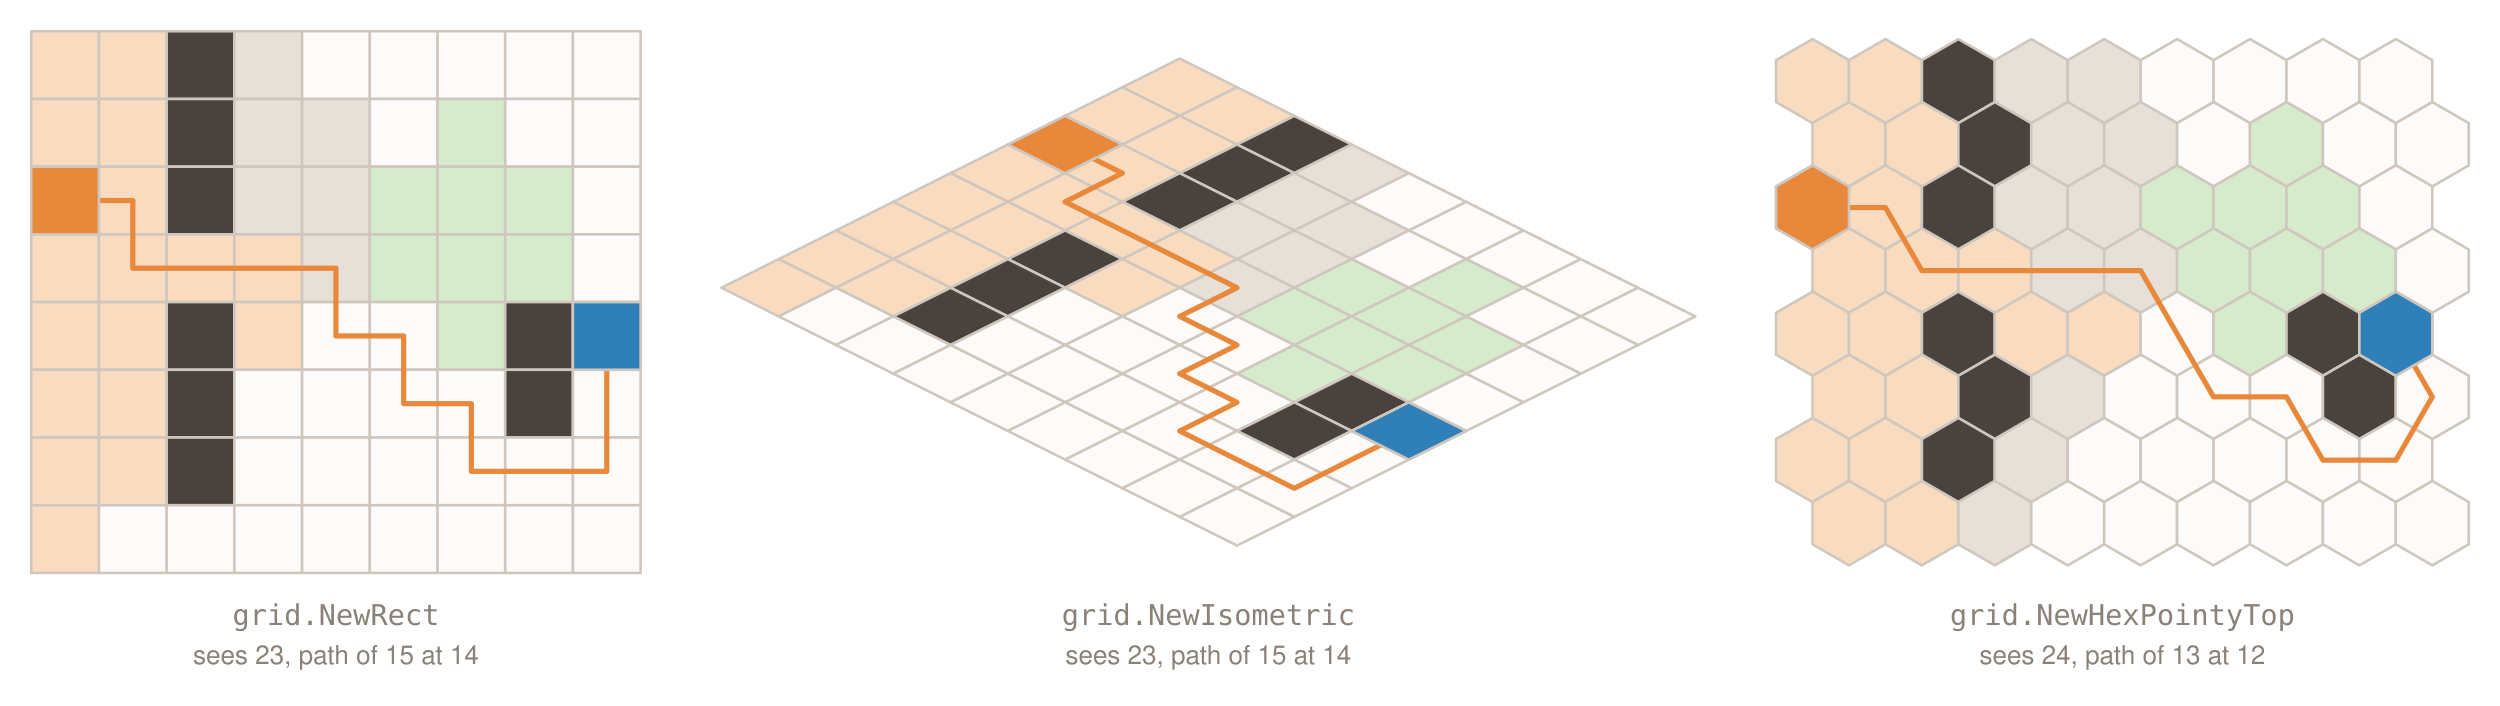
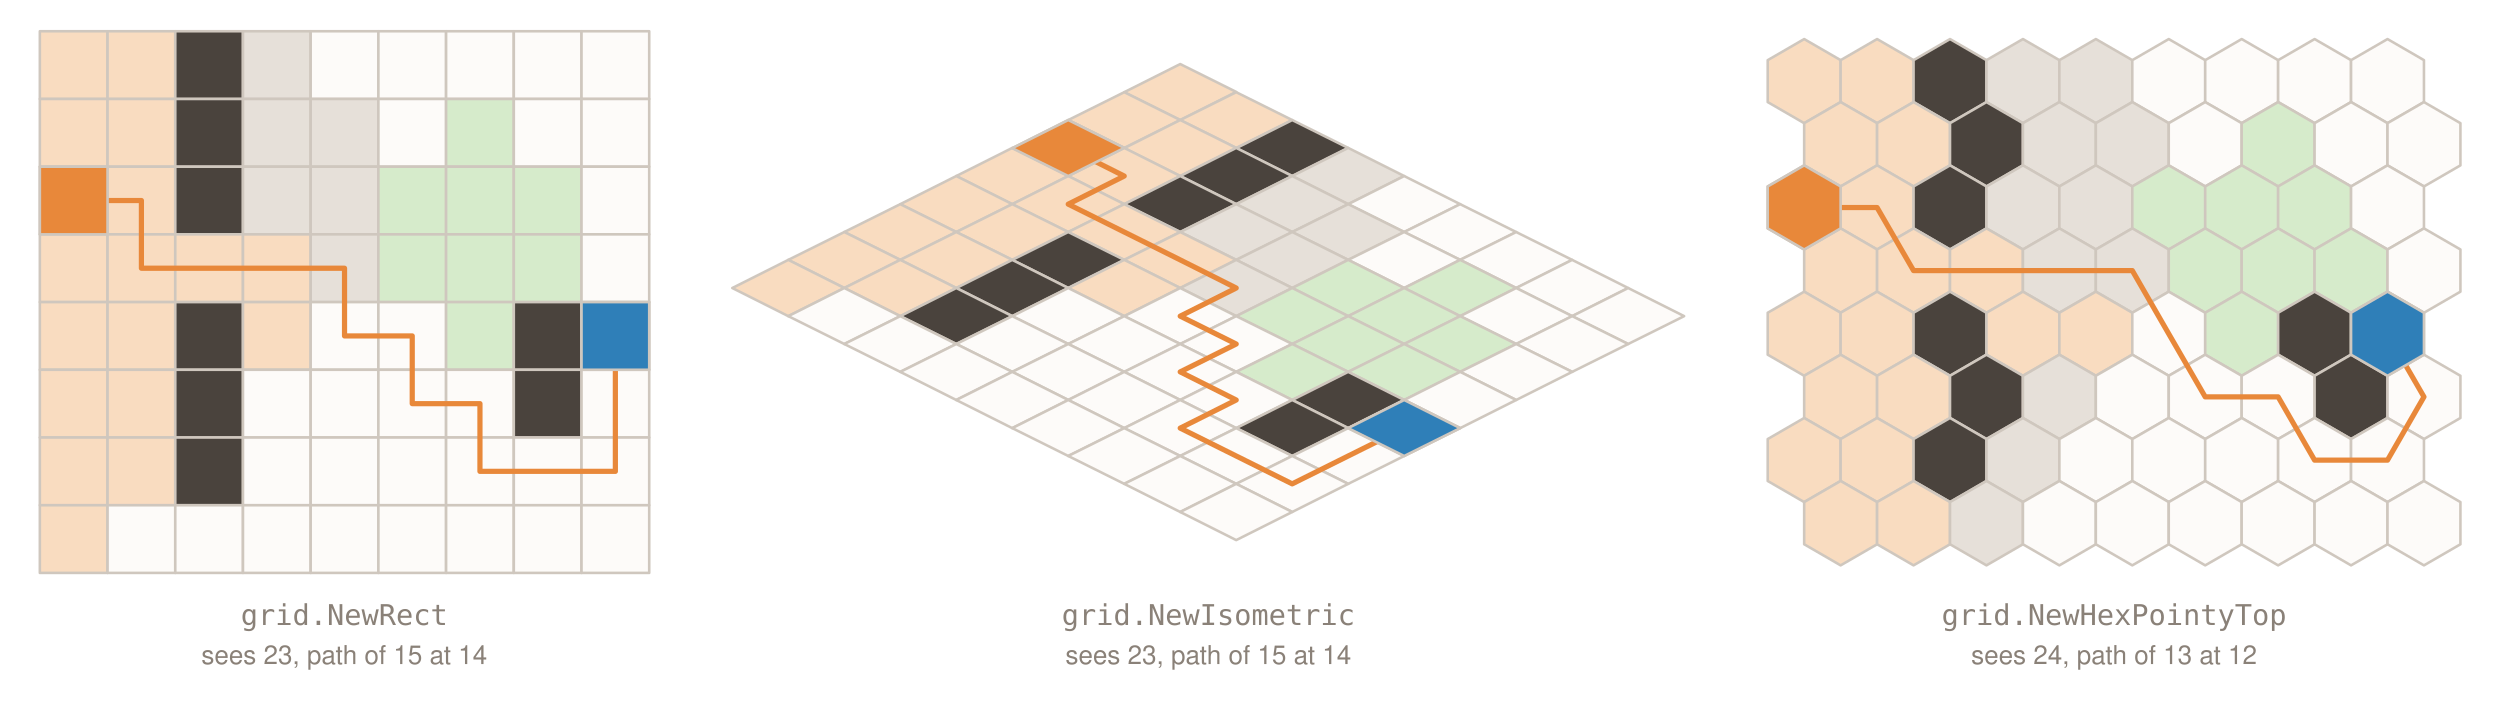
<svg xmlns="http://www.w3.org/2000/svg" width="960" height="271" viewBox="0 0 960 271" role="img">
-   <g transform="translate(12.0 12.0)">
+   <g transform="translate(15.3 12.0)">
    <polygon points="-0.0,0.0 26.0,-0.0 26.0,26.0 0.0,26.0" fill="#f9dcc0" stroke="#cfc7be" stroke-width="1" stroke-linejoin="round" />
    <polygon points="26.0,0.0 52.0,-0.0 52.0,26.0 26.0,26.0" fill="#f9dcc0" stroke="#cfc7be" stroke-width="1" stroke-linejoin="round" />
    <polygon points="52.0,0.0 78.0,-0.0 78.0,26.0 52.0,26.0" fill="#4a433d" stroke="#cfc7be" stroke-width="1" stroke-linejoin="round" />
    <polygon points="78.0,0.0 104.0,-0.0 104.0,26.0 78.0,26.0" fill="#e6e0d9" stroke="#cfc7be" stroke-width="1" stroke-linejoin="round" />
    <polygon points="104.0,0.0 130.0,-0.0 130.0,26.0 104.0,26.0" fill="#fdfbf9" stroke="#cfc7be" stroke-width="1" stroke-linejoin="round" />
    <polygon points="130.0,0.0 156.0,-0.0 156.0,26.0 130.0,26.0" fill="#fdfbf9" stroke="#cfc7be" stroke-width="1" stroke-linejoin="round" />
    <polygon points="156.0,0.0 182.0,-0.0 182.0,26.0 156.0,26.0" fill="#fdfbf9" stroke="#cfc7be" stroke-width="1" stroke-linejoin="round" />
    <polygon points="182.0,0.0 208.0,-0.0 208.0,26.0 182.0,26.0" fill="#fdfbf9" stroke="#cfc7be" stroke-width="1" stroke-linejoin="round" />
    <polygon points="208.0,0.0 234.0,-0.0 234.0,26.0 208.0,26.0" fill="#fdfbf9" stroke="#cfc7be" stroke-width="1" stroke-linejoin="round" />
    <polygon points="-0.0,26.0 26.0,26.0 26.0,52.0 0.0,52.0" fill="#f9dcc0" stroke="#cfc7be" stroke-width="1" stroke-linejoin="round" />
    <polygon points="26.0,26.0 52.0,26.0 52.0,52.0 26.0,52.0" fill="#f9dcc0" stroke="#cfc7be" stroke-width="1" stroke-linejoin="round" />
    <polygon points="52.0,26.0 78.0,26.0 78.0,52.0 52.0,52.0" fill="#4a433d" stroke="#cfc7be" stroke-width="1" stroke-linejoin="round" />
    <polygon points="78.0,26.0 104.0,26.0 104.0,52.0 78.0,52.0" fill="#e6e0d9" stroke="#cfc7be" stroke-width="1" stroke-linejoin="round" />
    <polygon points="104.0,26.0 130.0,26.0 130.0,52.0 104.0,52.0" fill="#e6e0d9" stroke="#cfc7be" stroke-width="1" stroke-linejoin="round" />
    <polygon points="130.0,26.0 156.0,26.0 156.0,52.0 130.0,52.0" fill="#fdfbf9" stroke="#cfc7be" stroke-width="1" stroke-linejoin="round" />
    <polygon points="156.0,26.0 182.0,26.0 182.0,52.0 156.0,52.0" fill="#d6ebcb" stroke="#cfc7be" stroke-width="1" stroke-linejoin="round" />
    <polygon points="182.0,26.0 208.0,26.0 208.0,52.0 182.0,52.0" fill="#fdfbf9" stroke="#cfc7be" stroke-width="1" stroke-linejoin="round" />
    <polygon points="208.0,26.0 234.0,26.0 234.0,52.0 208.0,52.0" fill="#fdfbf9" stroke="#cfc7be" stroke-width="1" stroke-linejoin="round" />
    <polygon points="-0.0,52.0 26.0,52.0 26.0,78.0 0.0,78.0" fill="#f9dcc0" stroke="#cfc7be" stroke-width="1" stroke-linejoin="round" />
    <polygon points="26.0,52.0 52.0,52.0 52.0,78.0 26.0,78.0" fill="#f9dcc0" stroke="#cfc7be" stroke-width="1" stroke-linejoin="round" />
    <polygon points="52.0,52.0 78.0,52.0 78.0,78.0 52.0,78.0" fill="#4a433d" stroke="#cfc7be" stroke-width="1" stroke-linejoin="round" />
    <polygon points="78.0,52.0 104.0,52.0 104.0,78.0 78.0,78.0" fill="#e6e0d9" stroke="#cfc7be" stroke-width="1" stroke-linejoin="round" />
    <polygon points="104.0,52.0 130.0,52.0 130.0,78.0 104.0,78.0" fill="#e6e0d9" stroke="#cfc7be" stroke-width="1" stroke-linejoin="round" />
    <polygon points="130.0,52.0 156.0,52.0 156.0,78.0 130.0,78.0" fill="#d6ebcb" stroke="#cfc7be" stroke-width="1" stroke-linejoin="round" />
    <polygon points="156.0,52.0 182.0,52.0 182.0,78.0 156.0,78.0" fill="#d6ebcb" stroke="#cfc7be" stroke-width="1" stroke-linejoin="round" />
    <polygon points="182.0,52.0 208.0,52.0 208.0,78.0 182.0,78.0" fill="#d6ebcb" stroke="#cfc7be" stroke-width="1" stroke-linejoin="round" />
    <polygon points="208.0,52.0 234.0,52.0 234.0,78.0 208.0,78.0" fill="#fdfbf9" stroke="#cfc7be" stroke-width="1" stroke-linejoin="round" />
    <polygon points="-0.0,78.0 26.0,78.0 26.0,104.0 0.0,104.0" fill="#f9dcc0" stroke="#cfc7be" stroke-width="1" stroke-linejoin="round" />
    <polygon points="26.0,78.0 52.0,78.0 52.0,104.0 26.0,104.0" fill="#f9dcc0" stroke="#cfc7be" stroke-width="1" stroke-linejoin="round" />
    <polygon points="52.0,78.0 78.0,78.0 78.0,104.0 52.0,104.0" fill="#f9dcc0" stroke="#cfc7be" stroke-width="1" stroke-linejoin="round" />
    <polygon points="78.0,78.0 104.0,78.0 104.0,104.0 78.0,104.0" fill="#f9dcc0" stroke="#cfc7be" stroke-width="1" stroke-linejoin="round" />
    <polygon points="104.0,78.0 130.0,78.0 130.0,104.0 104.0,104.0" fill="#e6e0d9" stroke="#cfc7be" stroke-width="1" stroke-linejoin="round" />
    <polygon points="130.0,78.0 156.0,78.0 156.0,104.0 130.0,104.0" fill="#d6ebcb" stroke="#cfc7be" stroke-width="1" stroke-linejoin="round" />
    <polygon points="156.0,78.0 182.0,78.0 182.0,104.0 156.0,104.0" fill="#d6ebcb" stroke="#cfc7be" stroke-width="1" stroke-linejoin="round" />
    <polygon points="182.0,78.0 208.0,78.0 208.0,104.0 182.0,104.0" fill="#d6ebcb" stroke="#cfc7be" stroke-width="1" stroke-linejoin="round" />
    <polygon points="208.0,78.0 234.0,78.0 234.0,104.0 208.0,104.0" fill="#fdfbf9" stroke="#cfc7be" stroke-width="1" stroke-linejoin="round" />
    <polygon points="-0.0,104.0 26.0,104.0 26.0,130.0 0.0,130.0" fill="#f9dcc0" stroke="#cfc7be" stroke-width="1" stroke-linejoin="round" />
    <polygon points="26.0,104.0 52.0,104.0 52.0,130.0 26.0,130.0" fill="#f9dcc0" stroke="#cfc7be" stroke-width="1" stroke-linejoin="round" />
    <polygon points="52.0,104.0 78.0,104.0 78.0,130.0 52.0,130.0" fill="#4a433d" stroke="#cfc7be" stroke-width="1" stroke-linejoin="round" />
    <polygon points="78.0,104.0 104.0,104.0 104.0,130.0 78.0,130.0" fill="#f9dcc0" stroke="#cfc7be" stroke-width="1" stroke-linejoin="round" />
    <polygon points="104.0,104.0 130.0,104.0 130.0,130.0 104.0,130.0" fill="#fdfbf9" stroke="#cfc7be" stroke-width="1" stroke-linejoin="round" />
    <polygon points="130.0,104.0 156.0,104.0 156.0,130.0 130.0,130.0" fill="#fdfbf9" stroke="#cfc7be" stroke-width="1" stroke-linejoin="round" />
    <polygon points="156.0,104.0 182.0,104.0 182.0,130.0 156.0,130.0" fill="#d6ebcb" stroke="#cfc7be" stroke-width="1" stroke-linejoin="round" />
    <polygon points="182.0,104.0 208.0,104.0 208.0,130.0 182.0,130.0" fill="#4a433d" stroke="#cfc7be" stroke-width="1" stroke-linejoin="round" />
    <polygon points="208.0,104.0 234.0,104.0 234.0,130.0 208.0,130.0" fill="#fdfbf9" stroke="#cfc7be" stroke-width="1" stroke-linejoin="round" />
    <polygon points="-0.0,130.0 26.0,130.0 26.0,156.0 0.0,156.0" fill="#f9dcc0" stroke="#cfc7be" stroke-width="1" stroke-linejoin="round" />
    <polygon points="26.0,130.0 52.0,130.0 52.0,156.0 26.0,156.0" fill="#f9dcc0" stroke="#cfc7be" stroke-width="1" stroke-linejoin="round" />
    <polygon points="52.0,130.0 78.0,130.0 78.0,156.0 52.0,156.0" fill="#4a433d" stroke="#cfc7be" stroke-width="1" stroke-linejoin="round" />
    <polygon points="78.0,130.0 104.0,130.0 104.0,156.0 78.0,156.0" fill="#fdfbf9" stroke="#cfc7be" stroke-width="1" stroke-linejoin="round" />
    <polygon points="104.0,130.0 130.0,130.0 130.0,156.0 104.0,156.0" fill="#fdfbf9" stroke="#cfc7be" stroke-width="1" stroke-linejoin="round" />
    <polygon points="130.0,130.0 156.0,130.0 156.0,156.0 130.0,156.0" fill="#fdfbf9" stroke="#cfc7be" stroke-width="1" stroke-linejoin="round" />
    <polygon points="156.0,130.0 182.0,130.0 182.0,156.0 156.0,156.0" fill="#fdfbf9" stroke="#cfc7be" stroke-width="1" stroke-linejoin="round" />
    <polygon points="182.0,130.0 208.0,130.0 208.0,156.0 182.0,156.0" fill="#4a433d" stroke="#cfc7be" stroke-width="1" stroke-linejoin="round" />
    <polygon points="208.0,130.0 234.0,130.0 234.0,156.0 208.0,156.0" fill="#fdfbf9" stroke="#cfc7be" stroke-width="1" stroke-linejoin="round" />
    <polygon points="-0.0,156.0 26.0,156.0 26.0,182.0 0.0,182.0" fill="#f9dcc0" stroke="#cfc7be" stroke-width="1" stroke-linejoin="round" />
    <polygon points="26.0,156.0 52.0,156.0 52.0,182.0 26.0,182.0" fill="#f9dcc0" stroke="#cfc7be" stroke-width="1" stroke-linejoin="round" />
    <polygon points="52.0,156.0 78.0,156.0 78.0,182.0 52.0,182.0" fill="#4a433d" stroke="#cfc7be" stroke-width="1" stroke-linejoin="round" />
    <polygon points="78.0,156.0 104.0,156.0 104.0,182.0 78.0,182.0" fill="#fdfbf9" stroke="#cfc7be" stroke-width="1" stroke-linejoin="round" />
    <polygon points="104.0,156.0 130.0,156.0 130.0,182.0 104.0,182.0" fill="#fdfbf9" stroke="#cfc7be" stroke-width="1" stroke-linejoin="round" />
    <polygon points="130.0,156.0 156.0,156.0 156.0,182.0 130.0,182.0" fill="#fdfbf9" stroke="#cfc7be" stroke-width="1" stroke-linejoin="round" />
    <polygon points="156.0,156.0 182.0,156.0 182.0,182.0 156.0,182.0" fill="#fdfbf9" stroke="#cfc7be" stroke-width="1" stroke-linejoin="round" />
    <polygon points="182.0,156.0 208.0,156.0 208.0,182.0 182.0,182.0" fill="#fdfbf9" stroke="#cfc7be" stroke-width="1" stroke-linejoin="round" />
    <polygon points="208.0,156.0 234.0,156.0 234.0,182.0 208.0,182.0" fill="#fdfbf9" stroke="#cfc7be" stroke-width="1" stroke-linejoin="round" />
    <polygon points="-0.0,182.0 26.0,182.0 26.0,208.0 0.0,208.0" fill="#f9dcc0" stroke="#cfc7be" stroke-width="1" stroke-linejoin="round" />
    <polygon points="26.0,182.0 52.0,182.0 52.0,208.0 26.0,208.0" fill="#fdfbf9" stroke="#cfc7be" stroke-width="1" stroke-linejoin="round" />
    <polygon points="52.0,182.0 78.0,182.0 78.0,208.0 52.0,208.0" fill="#fdfbf9" stroke="#cfc7be" stroke-width="1" stroke-linejoin="round" />
    <polygon points="78.0,182.0 104.0,182.0 104.0,208.0 78.0,208.0" fill="#fdfbf9" stroke="#cfc7be" stroke-width="1" stroke-linejoin="round" />
    <polygon points="104.0,182.0 130.0,182.0 130.0,208.0 104.0,208.0" fill="#fdfbf9" stroke="#cfc7be" stroke-width="1" stroke-linejoin="round" />
    <polygon points="130.0,182.0 156.0,182.0 156.0,208.0 130.0,208.0" fill="#fdfbf9" stroke="#cfc7be" stroke-width="1" stroke-linejoin="round" />
    <polygon points="156.0,182.0 182.0,182.0 182.0,208.0 156.0,208.0" fill="#fdfbf9" stroke="#cfc7be" stroke-width="1" stroke-linejoin="round" />
    <polygon points="182.0,182.0 208.0,182.0 208.0,208.0 182.0,208.0" fill="#fdfbf9" stroke="#cfc7be" stroke-width="1" stroke-linejoin="round" />
    <polygon points="208.0,182.0 234.0,182.0 234.0,208.0 208.0,208.0" fill="#fdfbf9" stroke="#cfc7be" stroke-width="1" stroke-linejoin="round" />
-     <polyline points="13.0,65.0 39.0,65.0 39.0,91.0 65.0,91.0 91.0,91.0 117.0,91.0 117.0,117.0 143.0,117.0 143.0,143.0 169.0,143.0 169.0,169.0 195.0,169.0 221.0,169.0 221.0,143.0 221.0,117.0" fill="none" stroke="#e8883a" stroke-width="2" stroke-linejoin="round" stroke-linecap="round" />
+     <polyline points="13.0,65.0 39.0,65.0 39.0,91.0 65.0,91.0 91.0,91.0 117.0,91.0 117.0,117.0 143.0,117.0 143.0,143.0 169.0,143.0 169.0,169.0 195.0,169.0 221.0,169.0 221.0,143.0 221.0,117.0" fill="none" stroke="#e8883a" stroke-width="2" stroke-linejoin="round" />
    <polygon points="-0.0,52.0 26.0,52.0 26.0,78.0 0.0,78.0" fill="#e8883a" stroke="#cfc7be" stroke-width="1" stroke-linejoin="round" />
    <polygon points="208.0,104.0 234.0,104.0 234.0,130.0 208.0,130.0" fill="#2f7fb8" stroke="#cfc7be" stroke-width="1" stroke-linejoin="round" />
  </g>
-   <text x="129.0" y="240.0" font-family="ui-monospace, SFMono-Regular, Menlo, Consolas, monospace" font-size="11" text-anchor="middle" fill="#8a8178">grid.NewRect</text>
-   <text x="129.0" y="255.0" font-family="Helvetica Neue, Helvetica, Arial, sans-serif" font-size="10" text-anchor="middle" fill="#8a8178">sees 23, path of 15 at 14</text>
-   <g transform="translate(277.0 22.5)">
-     <polygon points="176.0,0.0 198.0,11.0 176.0,22.0 154.0,11.0" fill="#f9dcc0" stroke="#cfc7be" stroke-width="1" stroke-linejoin="round" />
-     <polygon points="198.0,11.0 220.0,22.0 198.0,33.0 176.0,22.0" fill="#f9dcc0" stroke="#cfc7be" stroke-width="1" stroke-linejoin="round" />
-     <polygon points="220.0,22.0 242.0,33.0 220.0,44.0 198.0,33.0" fill="#4a433d" stroke="#cfc7be" stroke-width="1" stroke-linejoin="round" />
-     <polygon points="242.0,33.0 264.0,44.0 242.0,55.0 220.0,44.0" fill="#e6e0d9" stroke="#cfc7be" stroke-width="1" stroke-linejoin="round" />
-     <polygon points="264.0,44.0 286.0,55.0 264.0,66.0 242.0,55.0" fill="#fdfbf9" stroke="#cfc7be" stroke-width="1" stroke-linejoin="round" />
-     <polygon points="286.0,55.0 308.0,66.0 286.0,77.0 264.0,66.0" fill="#fdfbf9" stroke="#cfc7be" stroke-width="1" stroke-linejoin="round" />
-     <polygon points="308.0,66.0 330.0,77.0 308.0,88.0 286.0,77.0" fill="#fdfbf9" stroke="#cfc7be" stroke-width="1" stroke-linejoin="round" />
-     <polygon points="330.0,77.0 352.0,88.0 330.0,99.0 308.0,88.0" fill="#fdfbf9" stroke="#cfc7be" stroke-width="1" stroke-linejoin="round" />
-     <polygon points="352.0,88.0 374.0,99.0 352.0,110.0 330.0,99.0" fill="#fdfbf9" stroke="#cfc7be" stroke-width="1" stroke-linejoin="round" />
-     <polygon points="154.0,11.0 176.0,22.0 154.0,33.0 132.0,22.0" fill="#f9dcc0" stroke="#cfc7be" stroke-width="1" stroke-linejoin="round" />
-     <polygon points="176.0,22.0 198.0,33.0 176.0,44.0 154.0,33.0" fill="#f9dcc0" stroke="#cfc7be" stroke-width="1" stroke-linejoin="round" />
-     <polygon points="198.0,33.0 220.0,44.0 198.0,55.0 176.0,44.0" fill="#4a433d" stroke="#cfc7be" stroke-width="1" stroke-linejoin="round" />
-     <polygon points="220.0,44.0 242.0,55.0 220.0,66.0 198.0,55.0" fill="#e6e0d9" stroke="#cfc7be" stroke-width="1" stroke-linejoin="round" />
-     <polygon points="242.0,55.0 264.0,66.0 242.0,77.0 220.0,66.0" fill="#e6e0d9" stroke="#cfc7be" stroke-width="1" stroke-linejoin="round" />
-     <polygon points="264.0,66.0 286.0,77.0 264.0,88.0 242.0,77.0" fill="#fdfbf9" stroke="#cfc7be" stroke-width="1" stroke-linejoin="round" />
-     <polygon points="286.0,77.0 308.0,88.0 286.0,99.0 264.0,88.0" fill="#d6ebcb" stroke="#cfc7be" stroke-width="1" stroke-linejoin="round" />
-     <polygon points="308.0,88.0 330.0,99.0 308.0,110.0 286.0,99.0" fill="#fdfbf9" stroke="#cfc7be" stroke-width="1" stroke-linejoin="round" />
-     <polygon points="330.0,99.0 352.0,110.0 330.0,121.0 308.0,110.0" fill="#fdfbf9" stroke="#cfc7be" stroke-width="1" stroke-linejoin="round" />
-     <polygon points="132.0,22.0 154.0,33.0 132.0,44.0 110.0,33.0" fill="#f9dcc0" stroke="#cfc7be" stroke-width="1" stroke-linejoin="round" />
-     <polygon points="154.0,33.0 176.0,44.0 154.0,55.0 132.0,44.0" fill="#f9dcc0" stroke="#cfc7be" stroke-width="1" stroke-linejoin="round" />
-     <polygon points="176.0,44.0 198.0,55.0 176.0,66.0 154.0,55.0" fill="#4a433d" stroke="#cfc7be" stroke-width="1" stroke-linejoin="round" />
-     <polygon points="198.0,55.0 220.0,66.0 198.0,77.0 176.0,66.0" fill="#e6e0d9" stroke="#cfc7be" stroke-width="1" stroke-linejoin="round" />
-     <polygon points="220.0,66.0 242.0,77.0 220.0,88.0 198.0,77.0" fill="#e6e0d9" stroke="#cfc7be" stroke-width="1" stroke-linejoin="round" />
-     <polygon points="242.0,77.0 264.0,88.0 242.0,99.0 220.0,88.0" fill="#d6ebcb" stroke="#cfc7be" stroke-width="1" stroke-linejoin="round" />
-     <polygon points="264.0,88.0 286.0,99.0 264.0,110.0 242.0,99.0" fill="#d6ebcb" stroke="#cfc7be" stroke-width="1" stroke-linejoin="round" />
-     <polygon points="286.0,99.0 308.0,110.0 286.0,121.0 264.0,110.0" fill="#d6ebcb" stroke="#cfc7be" stroke-width="1" stroke-linejoin="round" />
-     <polygon points="308.0,110.0 330.0,121.0 308.0,132.0 286.0,121.0" fill="#fdfbf9" stroke="#cfc7be" stroke-width="1" stroke-linejoin="round" />
-     <polygon points="110.0,33.0 132.0,44.0 110.0,55.0 88.0,44.0" fill="#f9dcc0" stroke="#cfc7be" stroke-width="1" stroke-linejoin="round" />
-     <polygon points="132.0,44.0 154.0,55.0 132.0,66.0 110.0,55.0" fill="#f9dcc0" stroke="#cfc7be" stroke-width="1" stroke-linejoin="round" />
-     <polygon points="154.0,55.0 176.0,66.0 154.0,77.0 132.0,66.0" fill="#f9dcc0" stroke="#cfc7be" stroke-width="1" stroke-linejoin="round" />
-     <polygon points="176.0,66.0 198.0,77.0 176.0,88.0 154.0,77.0" fill="#f9dcc0" stroke="#cfc7be" stroke-width="1" stroke-linejoin="round" />
-     <polygon points="198.0,77.0 220.0,88.0 198.0,99.0 176.0,88.0" fill="#e6e0d9" stroke="#cfc7be" stroke-width="1" stroke-linejoin="round" />
-     <polygon points="220.0,88.0 242.0,99.0 220.0,110.0 198.0,99.0" fill="#d6ebcb" stroke="#cfc7be" stroke-width="1" stroke-linejoin="round" />
-     <polygon points="242.0,99.0 264.0,110.0 242.0,121.0 220.0,110.0" fill="#d6ebcb" stroke="#cfc7be" stroke-width="1" stroke-linejoin="round" />
-     <polygon points="264.0,110.0 286.0,121.0 264.0,132.0 242.0,121.0" fill="#d6ebcb" stroke="#cfc7be" stroke-width="1" stroke-linejoin="round" />
-     <polygon points="286.0,121.0 308.0,132.0 286.0,143.0 264.0,132.0" fill="#fdfbf9" stroke="#cfc7be" stroke-width="1" stroke-linejoin="round" />
-     <polygon points="88.0,44.0 110.0,55.0 88.0,66.0 66.0,55.0" fill="#f9dcc0" stroke="#cfc7be" stroke-width="1" stroke-linejoin="round" />
-     <polygon points="110.0,55.0 132.0,66.0 110.0,77.0 88.0,66.0" fill="#f9dcc0" stroke="#cfc7be" stroke-width="1" stroke-linejoin="round" />
-     <polygon points="132.0,66.0 154.0,77.0 132.0,88.0 110.0,77.0" fill="#4a433d" stroke="#cfc7be" stroke-width="1" stroke-linejoin="round" />
-     <polygon points="154.0,77.0 176.0,88.0 154.0,99.0 132.0,88.0" fill="#f9dcc0" stroke="#cfc7be" stroke-width="1" stroke-linejoin="round" />
-     <polygon points="176.0,88.0 198.0,99.0 176.0,110.0 154.0,99.0" fill="#fdfbf9" stroke="#cfc7be" stroke-width="1" stroke-linejoin="round" />
-     <polygon points="198.0,99.0 220.0,110.0 198.0,121.0 176.0,110.0" fill="#fdfbf9" stroke="#cfc7be" stroke-width="1" stroke-linejoin="round" />
-     <polygon points="220.0,110.0 242.0,121.0 220.0,132.0 198.0,121.0" fill="#d6ebcb" stroke="#cfc7be" stroke-width="1" stroke-linejoin="round" />
-     <polygon points="242.0,121.0 264.0,132.0 242.0,143.0 220.0,132.0" fill="#4a433d" stroke="#cfc7be" stroke-width="1" stroke-linejoin="round" />
-     <polygon points="264.0,132.0 286.0,143.0 264.0,154.0 242.0,143.0" fill="#fdfbf9" stroke="#cfc7be" stroke-width="1" stroke-linejoin="round" />
-     <polygon points="66.0,55.0 88.0,66.0 66.0,77.0 44.0,66.0" fill="#f9dcc0" stroke="#cfc7be" stroke-width="1" stroke-linejoin="round" />
-     <polygon points="88.0,66.0 110.0,77.0 88.0,88.0 66.0,77.0" fill="#f9dcc0" stroke="#cfc7be" stroke-width="1" stroke-linejoin="round" />
-     <polygon points="110.0,77.0 132.0,88.0 110.0,99.0 88.0,88.0" fill="#4a433d" stroke="#cfc7be" stroke-width="1" stroke-linejoin="round" />
-     <polygon points="132.0,88.0 154.0,99.0 132.0,110.0 110.0,99.0" fill="#fdfbf9" stroke="#cfc7be" stroke-width="1" stroke-linejoin="round" />
-     <polygon points="154.0,99.0 176.0,110.0 154.0,121.0 132.0,110.0" fill="#fdfbf9" stroke="#cfc7be" stroke-width="1" stroke-linejoin="round" />
-     <polygon points="176.0,110.0 198.0,121.0 176.0,132.0 154.0,121.0" fill="#fdfbf9" stroke="#cfc7be" stroke-width="1" stroke-linejoin="round" />
-     <polygon points="198.0,121.0 220.0,132.0 198.0,143.0 176.0,132.0" fill="#fdfbf9" stroke="#cfc7be" stroke-width="1" stroke-linejoin="round" />
-     <polygon points="220.0,132.0 242.0,143.0 220.0,154.0 198.0,143.0" fill="#4a433d" stroke="#cfc7be" stroke-width="1" stroke-linejoin="round" />
-     <polygon points="242.0,143.0 264.0,154.0 242.0,165.0 220.0,154.0" fill="#fdfbf9" stroke="#cfc7be" stroke-width="1" stroke-linejoin="round" />
-     <polygon points="44.0,66.0 66.0,77.0 44.0,88.0 22.0,77.0" fill="#f9dcc0" stroke="#cfc7be" stroke-width="1" stroke-linejoin="round" />
-     <polygon points="66.0,77.0 88.0,88.0 66.0,99.0 44.0,88.0" fill="#f9dcc0" stroke="#cfc7be" stroke-width="1" stroke-linejoin="round" />
-     <polygon points="88.0,88.0 110.0,99.0 88.0,110.0 66.0,99.0" fill="#4a433d" stroke="#cfc7be" stroke-width="1" stroke-linejoin="round" />
-     <polygon points="110.0,99.0 132.0,110.0 110.0,121.0 88.0,110.0" fill="#fdfbf9" stroke="#cfc7be" stroke-width="1" stroke-linejoin="round" />
-     <polygon points="132.0,110.0 154.0,121.0 132.0,132.0 110.0,121.0" fill="#fdfbf9" stroke="#cfc7be" stroke-width="1" stroke-linejoin="round" />
-     <polygon points="154.0,121.0 176.0,132.0 154.0,143.0 132.0,132.0" fill="#fdfbf9" stroke="#cfc7be" stroke-width="1" stroke-linejoin="round" />
-     <polygon points="176.0,132.0 198.0,143.0 176.0,154.0 154.0,143.0" fill="#fdfbf9" stroke="#cfc7be" stroke-width="1" stroke-linejoin="round" />
-     <polygon points="198.0,143.0 220.0,154.0 198.0,165.0 176.0,154.0" fill="#fdfbf9" stroke="#cfc7be" stroke-width="1" stroke-linejoin="round" />
-     <polygon points="220.0,154.0 242.0,165.0 220.0,176.0 198.0,165.0" fill="#fdfbf9" stroke="#cfc7be" stroke-width="1" stroke-linejoin="round" />
-     <polygon points="22.0,77.0 44.0,88.0 22.0,99.0 0.0,88.0" fill="#f9dcc0" stroke="#cfc7be" stroke-width="1" stroke-linejoin="round" />
-     <polygon points="44.0,88.0 66.0,99.0 44.0,110.0 22.0,99.0" fill="#fdfbf9" stroke="#cfc7be" stroke-width="1" stroke-linejoin="round" />
-     <polygon points="66.0,99.0 88.0,110.0 66.0,121.0 44.0,110.0" fill="#fdfbf9" stroke="#cfc7be" stroke-width="1" stroke-linejoin="round" />
-     <polygon points="88.0,110.0 110.0,121.0 88.0,132.0 66.0,121.0" fill="#fdfbf9" stroke="#cfc7be" stroke-width="1" stroke-linejoin="round" />
-     <polygon points="110.0,121.0 132.0,132.0 110.0,143.0 88.0,132.0" fill="#fdfbf9" stroke="#cfc7be" stroke-width="1" stroke-linejoin="round" />
-     <polygon points="132.0,132.0 154.0,143.0 132.0,154.0 110.0,143.0" fill="#fdfbf9" stroke="#cfc7be" stroke-width="1" stroke-linejoin="round" />
-     <polygon points="154.0,143.0 176.0,154.0 154.0,165.0 132.0,154.0" fill="#fdfbf9" stroke="#cfc7be" stroke-width="1" stroke-linejoin="round" />
-     <polygon points="176.0,154.0 198.0,165.0 176.0,176.0 154.0,165.0" fill="#fdfbf9" stroke="#cfc7be" stroke-width="1" stroke-linejoin="round" />
-     <polygon points="198.0,165.0 220.0,176.0 198.0,187.0 176.0,176.0" fill="#fdfbf9" stroke="#cfc7be" stroke-width="1" stroke-linejoin="round" />
-     <polyline points="132.0,33.0 154.0,44.0 132.0,55.0 154.0,66.0 176.0,77.0 198.0,88.0 176.0,99.0 198.0,110.0 176.0,121.0 198.0,132.0 176.0,143.0 198.0,154.0 220.0,165.0 242.0,154.0 264.0,143.0" fill="none" stroke="#e8883a" stroke-width="2" stroke-linejoin="round" stroke-linecap="round" />
-     <polygon points="132.0,22.0 154.0,33.0 132.0,44.0 110.0,33.0" fill="#e8883a" stroke="#cfc7be" stroke-width="1" stroke-linejoin="round" />
-     <polygon points="264.0,132.0 286.0,143.0 264.0,154.0 242.0,143.0" fill="#2f7fb8" stroke="#cfc7be" stroke-width="1" stroke-linejoin="round" />
+   <text x="132.2" y="240.0" font-family="ui-monospace, SFMono-Regular, Menlo, Consolas, monospace" font-size="11" text-anchor="middle" fill="#8a8178">grid.NewRect</text>
+   <text x="132.2" y="255.0" font-family="Helvetica Neue, Helvetica, Arial, sans-serif" font-size="10" text-anchor="middle" fill="#8a8178">sees 23, path of 15 at 14</text>
+   <g transform="translate(281.2 24.6)">
+     <polygon points="172.0,0.0 193.5,10.7 172.0,21.5 150.5,10.8" fill="#f9dcc0" stroke="#cfc7be" stroke-width="1" stroke-linejoin="round" />
+     <polygon points="193.5,10.8 215.0,21.5 193.5,32.2 172.0,21.5" fill="#f9dcc0" stroke="#cfc7be" stroke-width="1" stroke-linejoin="round" />
+     <polygon points="215.0,21.5 236.5,32.2 215.0,43.0 193.5,32.3" fill="#4a433d" stroke="#cfc7be" stroke-width="1" stroke-linejoin="round" />
+     <polygon points="236.5,32.2 258.0,43.0 236.5,53.8 215.0,43.0" fill="#e6e0d9" stroke="#cfc7be" stroke-width="1" stroke-linejoin="round" />
+     <polygon points="258.0,43.0 279.5,53.8 258.0,64.5 236.5,53.8" fill="#fdfbf9" stroke="#cfc7be" stroke-width="1" stroke-linejoin="round" />
+     <polygon points="279.5,53.8 301.0,64.5 279.5,75.2 258.0,64.5" fill="#fdfbf9" stroke="#cfc7be" stroke-width="1" stroke-linejoin="round" />
+     <polygon points="301.0,64.5 322.5,75.2 301.0,86.0 279.5,75.2" fill="#fdfbf9" stroke="#cfc7be" stroke-width="1" stroke-linejoin="round" />
+     <polygon points="322.5,75.2 344.0,86.0 322.5,96.8 301.0,86.0" fill="#fdfbf9" stroke="#cfc7be" stroke-width="1" stroke-linejoin="round" />
+     <polygon points="344.0,86.0 365.5,96.8 344.0,107.5 322.5,96.8" fill="#fdfbf9" stroke="#cfc7be" stroke-width="1" stroke-linejoin="round" />
+     <polygon points="150.5,10.8 172.0,21.5 150.5,32.2 129.0,21.5" fill="#f9dcc0" stroke="#cfc7be" stroke-width="1" stroke-linejoin="round" />
+     <polygon points="172.0,21.5 193.5,32.2 172.0,43.0 150.5,32.3" fill="#f9dcc0" stroke="#cfc7be" stroke-width="1" stroke-linejoin="round" />
+     <polygon points="193.5,32.2 215.0,43.0 193.5,53.8 172.0,43.0" fill="#4a433d" stroke="#cfc7be" stroke-width="1" stroke-linejoin="round" />
+     <polygon points="215.0,43.0 236.5,53.8 215.0,64.5 193.5,53.8" fill="#e6e0d9" stroke="#cfc7be" stroke-width="1" stroke-linejoin="round" />
+     <polygon points="236.5,53.8 258.0,64.5 236.5,75.2 215.0,64.5" fill="#e6e0d9" stroke="#cfc7be" stroke-width="1" stroke-linejoin="round" />
+     <polygon points="258.0,64.5 279.5,75.2 258.0,86.0 236.5,75.2" fill="#fdfbf9" stroke="#cfc7be" stroke-width="1" stroke-linejoin="round" />
+     <polygon points="279.5,75.2 301.0,86.0 279.5,96.8 258.0,86.0" fill="#d6ebcb" stroke="#cfc7be" stroke-width="1" stroke-linejoin="round" />
+     <polygon points="301.0,86.0 322.5,96.8 301.0,107.5 279.5,96.8" fill="#fdfbf9" stroke="#cfc7be" stroke-width="1" stroke-linejoin="round" />
+     <polygon points="322.5,96.8 344.0,107.5 322.5,118.2 301.0,107.5" fill="#fdfbf9" stroke="#cfc7be" stroke-width="1" stroke-linejoin="round" />
+     <polygon points="129.0,21.5 150.5,32.2 129.0,43.0 107.5,32.3" fill="#f9dcc0" stroke="#cfc7be" stroke-width="1" stroke-linejoin="round" />
+     <polygon points="150.5,32.2 172.0,43.0 150.5,53.8 129.0,43.0" fill="#f9dcc0" stroke="#cfc7be" stroke-width="1" stroke-linejoin="round" />
+     <polygon points="172.0,43.0 193.5,53.8 172.0,64.5 150.5,53.8" fill="#4a433d" stroke="#cfc7be" stroke-width="1" stroke-linejoin="round" />
+     <polygon points="193.5,53.8 215.0,64.5 193.5,75.2 172.0,64.5" fill="#e6e0d9" stroke="#cfc7be" stroke-width="1" stroke-linejoin="round" />
+     <polygon points="215.0,64.5 236.5,75.2 215.0,86.0 193.5,75.2" fill="#e6e0d9" stroke="#cfc7be" stroke-width="1" stroke-linejoin="round" />
+     <polygon points="236.5,75.2 258.0,86.0 236.5,96.8 215.0,86.0" fill="#d6ebcb" stroke="#cfc7be" stroke-width="1" stroke-linejoin="round" />
+     <polygon points="258.0,86.0 279.5,96.8 258.0,107.5 236.5,96.8" fill="#d6ebcb" stroke="#cfc7be" stroke-width="1" stroke-linejoin="round" />
+     <polygon points="279.5,96.8 301.0,107.5 279.5,118.2 258.0,107.5" fill="#d6ebcb" stroke="#cfc7be" stroke-width="1" stroke-linejoin="round" />
+     <polygon points="301.0,107.5 322.5,118.2 301.0,129.0 279.5,118.2" fill="#fdfbf9" stroke="#cfc7be" stroke-width="1" stroke-linejoin="round" />
+     <polygon points="107.5,32.2 129.0,43.0 107.5,53.8 86.0,43.0" fill="#f9dcc0" stroke="#cfc7be" stroke-width="1" stroke-linejoin="round" />
+     <polygon points="129.0,43.0 150.5,53.8 129.0,64.5 107.5,53.8" fill="#f9dcc0" stroke="#cfc7be" stroke-width="1" stroke-linejoin="round" />
+     <polygon points="150.5,53.8 172.0,64.5 150.5,75.2 129.0,64.5" fill="#f9dcc0" stroke="#cfc7be" stroke-width="1" stroke-linejoin="round" />
+     <polygon points="172.0,64.5 193.5,75.2 172.0,86.0 150.5,75.2" fill="#f9dcc0" stroke="#cfc7be" stroke-width="1" stroke-linejoin="round" />
+     <polygon points="193.5,75.2 215.0,86.0 193.5,96.8 172.0,86.0" fill="#e6e0d9" stroke="#cfc7be" stroke-width="1" stroke-linejoin="round" />
+     <polygon points="215.0,86.0 236.5,96.8 215.0,107.5 193.5,96.8" fill="#d6ebcb" stroke="#cfc7be" stroke-width="1" stroke-linejoin="round" />
+     <polygon points="236.5,96.8 258.0,107.5 236.5,118.2 215.0,107.5" fill="#d6ebcb" stroke="#cfc7be" stroke-width="1" stroke-linejoin="round" />
+     <polygon points="258.0,107.5 279.5,118.2 258.0,129.0 236.5,118.2" fill="#d6ebcb" stroke="#cfc7be" stroke-width="1" stroke-linejoin="round" />
+     <polygon points="279.5,118.2 301.0,129.0 279.5,139.8 258.0,129.0" fill="#fdfbf9" stroke="#cfc7be" stroke-width="1" stroke-linejoin="round" />
+     <polygon points="86.0,43.0 107.5,53.8 86.0,64.5 64.5,53.8" fill="#f9dcc0" stroke="#cfc7be" stroke-width="1" stroke-linejoin="round" />
+     <polygon points="107.5,53.8 129.0,64.5 107.5,75.2 86.0,64.5" fill="#f9dcc0" stroke="#cfc7be" stroke-width="1" stroke-linejoin="round" />
+     <polygon points="129.0,64.5 150.5,75.2 129.0,86.0 107.5,75.2" fill="#4a433d" stroke="#cfc7be" stroke-width="1" stroke-linejoin="round" />
+     <polygon points="150.5,75.2 172.0,86.0 150.5,96.8 129.0,86.0" fill="#f9dcc0" stroke="#cfc7be" stroke-width="1" stroke-linejoin="round" />
+     <polygon points="172.0,86.0 193.5,96.8 172.0,107.5 150.5,96.8" fill="#fdfbf9" stroke="#cfc7be" stroke-width="1" stroke-linejoin="round" />
+     <polygon points="193.5,96.8 215.0,107.5 193.5,118.2 172.0,107.5" fill="#fdfbf9" stroke="#cfc7be" stroke-width="1" stroke-linejoin="round" />
+     <polygon points="215.0,107.5 236.5,118.2 215.0,129.0 193.5,118.2" fill="#d6ebcb" stroke="#cfc7be" stroke-width="1" stroke-linejoin="round" />
+     <polygon points="236.5,118.2 258.0,129.0 236.5,139.8 215.0,129.0" fill="#4a433d" stroke="#cfc7be" stroke-width="1" stroke-linejoin="round" />
+     <polygon points="258.0,129.0 279.5,139.8 258.0,150.5 236.5,139.8" fill="#fdfbf9" stroke="#cfc7be" stroke-width="1" stroke-linejoin="round" />
+     <polygon points="64.5,53.8 86.0,64.5 64.5,75.2 43.0,64.5" fill="#f9dcc0" stroke="#cfc7be" stroke-width="1" stroke-linejoin="round" />
+     <polygon points="86.0,64.5 107.5,75.2 86.0,86.0 64.5,75.2" fill="#f9dcc0" stroke="#cfc7be" stroke-width="1" stroke-linejoin="round" />
+     <polygon points="107.5,75.2 129.0,86.0 107.5,96.8 86.0,86.0" fill="#4a433d" stroke="#cfc7be" stroke-width="1" stroke-linejoin="round" />
+     <polygon points="129.0,86.0 150.5,96.8 129.0,107.5 107.5,96.8" fill="#fdfbf9" stroke="#cfc7be" stroke-width="1" stroke-linejoin="round" />
+     <polygon points="150.5,96.8 172.0,107.5 150.5,118.2 129.0,107.5" fill="#fdfbf9" stroke="#cfc7be" stroke-width="1" stroke-linejoin="round" />
+     <polygon points="172.0,107.5 193.5,118.2 172.0,129.0 150.5,118.2" fill="#fdfbf9" stroke="#cfc7be" stroke-width="1" stroke-linejoin="round" />
+     <polygon points="193.5,118.2 215.0,129.0 193.5,139.8 172.0,129.0" fill="#fdfbf9" stroke="#cfc7be" stroke-width="1" stroke-linejoin="round" />
+     <polygon points="215.0,129.0 236.5,139.8 215.0,150.5 193.5,139.8" fill="#4a433d" stroke="#cfc7be" stroke-width="1" stroke-linejoin="round" />
+     <polygon points="236.5,139.8 258.0,150.5 236.5,161.2 215.0,150.5" fill="#fdfbf9" stroke="#cfc7be" stroke-width="1" stroke-linejoin="round" />
+     <polygon points="43.0,64.5 64.5,75.2 43.0,86.0 21.5,75.2" fill="#f9dcc0" stroke="#cfc7be" stroke-width="1" stroke-linejoin="round" />
+     <polygon points="64.5,75.2 86.0,86.0 64.5,96.8 43.0,86.0" fill="#f9dcc0" stroke="#cfc7be" stroke-width="1" stroke-linejoin="round" />
+     <polygon points="86.0,86.0 107.5,96.8 86.0,107.5 64.5,96.8" fill="#4a433d" stroke="#cfc7be" stroke-width="1" stroke-linejoin="round" />
+     <polygon points="107.5,96.8 129.0,107.5 107.5,118.2 86.0,107.5" fill="#fdfbf9" stroke="#cfc7be" stroke-width="1" stroke-linejoin="round" />
+     <polygon points="129.0,107.5 150.5,118.2 129.0,129.0 107.5,118.2" fill="#fdfbf9" stroke="#cfc7be" stroke-width="1" stroke-linejoin="round" />
+     <polygon points="150.5,118.2 172.0,129.0 150.5,139.8 129.0,129.0" fill="#fdfbf9" stroke="#cfc7be" stroke-width="1" stroke-linejoin="round" />
+     <polygon points="172.0,129.0 193.5,139.8 172.0,150.5 150.5,139.8" fill="#fdfbf9" stroke="#cfc7be" stroke-width="1" stroke-linejoin="round" />
+     <polygon points="193.5,139.8 215.0,150.5 193.5,161.2 172.0,150.5" fill="#fdfbf9" stroke="#cfc7be" stroke-width="1" stroke-linejoin="round" />
+     <polygon points="215.0,150.5 236.5,161.2 215.0,172.0 193.5,161.2" fill="#fdfbf9" stroke="#cfc7be" stroke-width="1" stroke-linejoin="round" />
+     <polygon points="21.5,75.2 43.0,86.0 21.5,96.8 0.0,86.0" fill="#f9dcc0" stroke="#cfc7be" stroke-width="1" stroke-linejoin="round" />
+     <polygon points="43.0,86.0 64.5,96.8 43.0,107.5 21.5,96.8" fill="#fdfbf9" stroke="#cfc7be" stroke-width="1" stroke-linejoin="round" />
+     <polygon points="64.5,96.8 86.0,107.5 64.5,118.2 43.0,107.5" fill="#fdfbf9" stroke="#cfc7be" stroke-width="1" stroke-linejoin="round" />
+     <polygon points="86.0,107.5 107.5,118.2 86.0,129.0 64.5,118.2" fill="#fdfbf9" stroke="#cfc7be" stroke-width="1" stroke-linejoin="round" />
+     <polygon points="107.5,118.2 129.0,129.0 107.5,139.8 86.0,129.0" fill="#fdfbf9" stroke="#cfc7be" stroke-width="1" stroke-linejoin="round" />
+     <polygon points="129.0,129.0 150.5,139.8 129.0,150.5 107.5,139.8" fill="#fdfbf9" stroke="#cfc7be" stroke-width="1" stroke-linejoin="round" />
+     <polygon points="150.5,139.8 172.0,150.5 150.5,161.2 129.0,150.5" fill="#fdfbf9" stroke="#cfc7be" stroke-width="1" stroke-linejoin="round" />
+     <polygon points="172.0,150.5 193.5,161.2 172.0,172.0 150.5,161.2" fill="#fdfbf9" stroke="#cfc7be" stroke-width="1" stroke-linejoin="round" />
+     <polygon points="193.5,161.2 215.0,172.0 193.5,182.8 172.0,172.0" fill="#fdfbf9" stroke="#cfc7be" stroke-width="1" stroke-linejoin="round" />
+     <polyline points="129.0,32.2 150.5,43.0 129.0,53.8 150.5,64.5 172.0,75.2 193.5,86.0 172.0,96.8 193.5,107.5 172.0,118.2 193.5,129.0 172.0,139.8 193.5,150.5 215.0,161.2 236.5,150.5 258.0,139.8" fill="none" stroke="#e8883a" stroke-width="2" stroke-linejoin="round" />
+     <polygon points="129.0,21.5 150.5,32.2 129.0,43.0 107.5,32.3" fill="#e8883a" stroke="#cfc7be" stroke-width="1" stroke-linejoin="round" />
+     <polygon points="258.0,129.0 279.5,139.8 258.0,150.5 236.5,139.8" fill="#2f7fb8" stroke="#cfc7be" stroke-width="1" stroke-linejoin="round" />
  </g>
  <text x="464.0" y="240.0" font-family="ui-monospace, SFMono-Regular, Menlo, Consolas, monospace" font-size="11" text-anchor="middle" fill="#8a8178">grid.NewIsometric</text>
  <text x="464.0" y="255.0" font-family="Helvetica Neue, Helvetica, Arial, sans-serif" font-size="10" text-anchor="middle" fill="#8a8178">sees 23, path of 15 at 14</text>
-   <g transform="translate(682.0 15.0)">
+   <g transform="translate(678.8 15.0)">
    <polygon points="14.0,0.0 28.0,8.1 28.0,24.2 14.0,32.3 -0.0,24.2 -0.0,8.1" fill="#f9dcc0" stroke="#cfc7be" stroke-width="1" stroke-linejoin="round" />
    <polygon points="42.0,0.0 56.0,8.1 56.0,24.2 42.0,32.3 28.0,24.2 28.0,8.1" fill="#f9dcc0" stroke="#cfc7be" stroke-width="1" stroke-linejoin="round" />
    <polygon points="70.0,0.0 84.0,8.1 84.0,24.2 70.0,32.3 56.0,24.2 56.0,8.1" fill="#4a433d" stroke="#cfc7be" stroke-width="1" stroke-linejoin="round" />
    <polygon points="98.0,0.0 112.0,8.1 112.0,24.2 98.0,32.3 84.0,24.2 84.0,8.1" fill="#e6e0d9" stroke="#cfc7be" stroke-width="1" stroke-linejoin="round" />
    <polygon points="126.0,0.0 140.0,8.1 140.0,24.2 126.0,32.3 112.0,24.2 112.0,8.1" fill="#e6e0d9" stroke="#cfc7be" stroke-width="1" stroke-linejoin="round" />
    <polygon points="154.0,0.0 168.0,8.1 168.0,24.2 154.0,32.3 140.0,24.2 140.0,8.1" fill="#fdfbf9" stroke="#cfc7be" stroke-width="1" stroke-linejoin="round" />
    <polygon points="182.0,0.0 196.0,8.1 196.0,24.2 182.0,32.3 168.0,24.2 168.0,8.1" fill="#fdfbf9" stroke="#cfc7be" stroke-width="1" stroke-linejoin="round" />
    <polygon points="210.0,0.0 224.0,8.1 224.0,24.2 210.0,32.3 196.0,24.2 196.0,8.1" fill="#fdfbf9" stroke="#cfc7be" stroke-width="1" stroke-linejoin="round" />
    <polygon points="238.0,0.0 252.0,8.1 252.0,24.2 238.0,32.3 224.0,24.2 224.0,8.1" fill="#fdfbf9" stroke="#cfc7be" stroke-width="1" stroke-linejoin="round" />
    <polygon points="28.0,24.2 42.0,32.3 42.0,48.5 28.0,56.6 14.0,48.5 14.0,32.3" fill="#f9dcc0" stroke="#cfc7be" stroke-width="1" stroke-linejoin="round" />
    <polygon points="56.0,24.2 70.0,32.3 70.0,48.5 56.0,56.6 42.0,48.5 42.0,32.3" fill="#f9dcc0" stroke="#cfc7be" stroke-width="1" stroke-linejoin="round" />
    <polygon points="84.0,24.2 98.0,32.3 98.0,48.5 84.0,56.6 70.0,48.5 70.0,32.3" fill="#4a433d" stroke="#cfc7be" stroke-width="1" stroke-linejoin="round" />
    <polygon points="112.0,24.2 126.0,32.3 126.0,48.5 112.0,56.6 98.0,48.5 98.0,32.3" fill="#e6e0d9" stroke="#cfc7be" stroke-width="1" stroke-linejoin="round" />
    <polygon points="140.0,24.2 154.0,32.3 154.0,48.5 140.0,56.6 126.0,48.5 126.0,32.3" fill="#e6e0d9" stroke="#cfc7be" stroke-width="1" stroke-linejoin="round" />
    <polygon points="168.0,24.2 182.0,32.3 182.0,48.5 168.0,56.6 154.0,48.5 154.0,32.3" fill="#fdfbf9" stroke="#cfc7be" stroke-width="1" stroke-linejoin="round" />
    <polygon points="196.0,24.2 210.0,32.3 210.0,48.5 196.0,56.6 182.0,48.5 182.0,32.3" fill="#d6ebcb" stroke="#cfc7be" stroke-width="1" stroke-linejoin="round" />
    <polygon points="224.0,24.2 238.0,32.3 238.0,48.5 224.0,56.6 210.0,48.5 210.0,32.3" fill="#fdfbf9" stroke="#cfc7be" stroke-width="1" stroke-linejoin="round" />
    <polygon points="252.0,24.2 266.0,32.3 266.0,48.5 252.0,56.6 238.0,48.5 238.0,32.3" fill="#fdfbf9" stroke="#cfc7be" stroke-width="1" stroke-linejoin="round" />
    <polygon points="14.0,48.5 28.0,56.6 28.0,72.7 14.0,80.8 -0.0,72.7 -0.0,56.6" fill="#f9dcc0" stroke="#cfc7be" stroke-width="1" stroke-linejoin="round" />
    <polygon points="42.0,48.5 56.0,56.6 56.0,72.7 42.0,80.8 28.0,72.7 28.0,56.6" fill="#f9dcc0" stroke="#cfc7be" stroke-width="1" stroke-linejoin="round" />
    <polygon points="70.0,48.5 84.0,56.6 84.0,72.7 70.0,80.8 56.0,72.7 56.0,56.6" fill="#4a433d" stroke="#cfc7be" stroke-width="1" stroke-linejoin="round" />
    <polygon points="98.0,48.5 112.0,56.6 112.0,72.7 98.0,80.8 84.0,72.7 84.0,56.6" fill="#e6e0d9" stroke="#cfc7be" stroke-width="1" stroke-linejoin="round" />
    <polygon points="126.0,48.5 140.0,56.6 140.0,72.7 126.0,80.8 112.0,72.7 112.0,56.6" fill="#e6e0d9" stroke="#cfc7be" stroke-width="1" stroke-linejoin="round" />
    <polygon points="154.0,48.5 168.0,56.6 168.0,72.7 154.0,80.8 140.0,72.7 140.0,56.6" fill="#d6ebcb" stroke="#cfc7be" stroke-width="1" stroke-linejoin="round" />
    <polygon points="182.0,48.5 196.0,56.6 196.0,72.7 182.0,80.8 168.0,72.7 168.0,56.6" fill="#d6ebcb" stroke="#cfc7be" stroke-width="1" stroke-linejoin="round" />
    <polygon points="210.0,48.5 224.0,56.6 224.0,72.7 210.0,80.8 196.0,72.7 196.0,56.6" fill="#d6ebcb" stroke="#cfc7be" stroke-width="1" stroke-linejoin="round" />
    <polygon points="238.0,48.5 252.0,56.6 252.0,72.7 238.0,80.8 224.0,72.7 224.0,56.6" fill="#fdfbf9" stroke="#cfc7be" stroke-width="1" stroke-linejoin="round" />
    <polygon points="28.0,72.7 42.0,80.8 42.0,97.0 28.0,105.1 14.0,97.0 14.0,80.8" fill="#f9dcc0" stroke="#cfc7be" stroke-width="1" stroke-linejoin="round" />
    <polygon points="56.0,72.7 70.0,80.8 70.0,97.0 56.0,105.1 42.0,97.0 42.0,80.8" fill="#f9dcc0" stroke="#cfc7be" stroke-width="1" stroke-linejoin="round" />
    <polygon points="84.0,72.7 98.0,80.8 98.0,97.0 84.0,105.1 70.0,97.0 70.0,80.8" fill="#f9dcc0" stroke="#cfc7be" stroke-width="1" stroke-linejoin="round" />
    <polygon points="112.0,72.7 126.0,80.8 126.0,97.0 112.0,105.1 98.0,97.0 98.0,80.8" fill="#e6e0d9" stroke="#cfc7be" stroke-width="1" stroke-linejoin="round" />
    <polygon points="140.0,72.7 154.0,80.8 154.0,97.0 140.0,105.1 126.0,97.0 126.0,80.8" fill="#e6e0d9" stroke="#cfc7be" stroke-width="1" stroke-linejoin="round" />
    <polygon points="168.0,72.7 182.0,80.8 182.0,97.0 168.0,105.1 154.0,97.0 154.0,80.8" fill="#d6ebcb" stroke="#cfc7be" stroke-width="1" stroke-linejoin="round" />
    <polygon points="196.0,72.7 210.0,80.8 210.0,97.0 196.0,105.1 182.0,97.0 182.0,80.8" fill="#d6ebcb" stroke="#cfc7be" stroke-width="1" stroke-linejoin="round" />
    <polygon points="224.0,72.7 238.0,80.8 238.0,97.0 224.0,105.1 210.0,97.0 210.0,80.8" fill="#d6ebcb" stroke="#cfc7be" stroke-width="1" stroke-linejoin="round" />
    <polygon points="252.0,72.7 266.0,80.8 266.0,97.0 252.0,105.1 238.0,97.0 238.0,80.8" fill="#fdfbf9" stroke="#cfc7be" stroke-width="1" stroke-linejoin="round" />
    <polygon points="14.0,97.0 28.0,105.1 28.0,121.2 14.0,129.3 -0.0,121.2 -0.0,105.1" fill="#f9dcc0" stroke="#cfc7be" stroke-width="1" stroke-linejoin="round" />
    <polygon points="42.0,97.0 56.0,105.1 56.0,121.2 42.0,129.3 28.0,121.2 28.0,105.1" fill="#f9dcc0" stroke="#cfc7be" stroke-width="1" stroke-linejoin="round" />
    <polygon points="70.0,97.0 84.0,105.1 84.0,121.2 70.0,129.3 56.0,121.2 56.0,105.1" fill="#4a433d" stroke="#cfc7be" stroke-width="1" stroke-linejoin="round" />
    <polygon points="98.0,97.0 112.0,105.1 112.0,121.2 98.0,129.3 84.0,121.2 84.0,105.1" fill="#f9dcc0" stroke="#cfc7be" stroke-width="1" stroke-linejoin="round" />
    <polygon points="126.0,97.0 140.0,105.1 140.0,121.2 126.0,129.3 112.0,121.2 112.0,105.1" fill="#f9dcc0" stroke="#cfc7be" stroke-width="1" stroke-linejoin="round" />
    <polygon points="154.0,97.0 168.0,105.1 168.0,121.2 154.0,129.3 140.0,121.2 140.0,105.1" fill="#fdfbf9" stroke="#cfc7be" stroke-width="1" stroke-linejoin="round" />
    <polygon points="182.0,97.0 196.0,105.1 196.0,121.2 182.0,129.3 168.0,121.2 168.0,105.1" fill="#d6ebcb" stroke="#cfc7be" stroke-width="1" stroke-linejoin="round" />
    <polygon points="210.0,97.0 224.0,105.1 224.0,121.2 210.0,129.3 196.0,121.2 196.0,105.1" fill="#4a433d" stroke="#cfc7be" stroke-width="1" stroke-linejoin="round" />
    <polygon points="238.0,97.0 252.0,105.1 252.0,121.2 238.0,129.3 224.0,121.2 224.0,105.1" fill="#fdfbf9" stroke="#cfc7be" stroke-width="1" stroke-linejoin="round" />
    <polygon points="28.0,121.2 42.0,129.3 42.0,145.5 28.0,153.6 14.0,145.5 14.0,129.3" fill="#f9dcc0" stroke="#cfc7be" stroke-width="1" stroke-linejoin="round" />
    <polygon points="56.0,121.2 70.0,129.3 70.0,145.5 56.0,153.6 42.0,145.5 42.0,129.3" fill="#f9dcc0" stroke="#cfc7be" stroke-width="1" stroke-linejoin="round" />
    <polygon points="84.0,121.2 98.0,129.3 98.0,145.5 84.0,153.6 70.0,145.5 70.0,129.3" fill="#4a433d" stroke="#cfc7be" stroke-width="1" stroke-linejoin="round" />
    <polygon points="112.0,121.2 126.0,129.3 126.0,145.5 112.0,153.6 98.0,145.5 98.0,129.3" fill="#e6e0d9" stroke="#cfc7be" stroke-width="1" stroke-linejoin="round" />
    <polygon points="140.0,121.2 154.0,129.3 154.0,145.5 140.0,153.6 126.0,145.5 126.0,129.3" fill="#fdfbf9" stroke="#cfc7be" stroke-width="1" stroke-linejoin="round" />
    <polygon points="168.0,121.2 182.0,129.3 182.0,145.5 168.0,153.6 154.0,145.5 154.0,129.3" fill="#fdfbf9" stroke="#cfc7be" stroke-width="1" stroke-linejoin="round" />
    <polygon points="196.0,121.2 210.0,129.3 210.0,145.5 196.0,153.6 182.0,145.5 182.0,129.3" fill="#fdfbf9" stroke="#cfc7be" stroke-width="1" stroke-linejoin="round" />
    <polygon points="224.0,121.2 238.0,129.3 238.0,145.5 224.0,153.6 210.0,145.5 210.0,129.3" fill="#4a433d" stroke="#cfc7be" stroke-width="1" stroke-linejoin="round" />
    <polygon points="252.0,121.2 266.0,129.3 266.0,145.5 252.0,153.6 238.0,145.5 238.0,129.3" fill="#fdfbf9" stroke="#cfc7be" stroke-width="1" stroke-linejoin="round" />
    <polygon points="14.0,145.5 28.0,153.6 28.0,169.7 14.0,177.8 -0.0,169.7 -0.0,153.6" fill="#f9dcc0" stroke="#cfc7be" stroke-width="1" stroke-linejoin="round" />
    <polygon points="42.0,145.5 56.0,153.6 56.0,169.7 42.0,177.8 28.0,169.7 28.0,153.6" fill="#f9dcc0" stroke="#cfc7be" stroke-width="1" stroke-linejoin="round" />
    <polygon points="70.0,145.5 84.0,153.6 84.0,169.7 70.0,177.8 56.0,169.7 56.0,153.6" fill="#4a433d" stroke="#cfc7be" stroke-width="1" stroke-linejoin="round" />
    <polygon points="98.0,145.5 112.0,153.6 112.0,169.7 98.0,177.8 84.0,169.7 84.0,153.6" fill="#e6e0d9" stroke="#cfc7be" stroke-width="1" stroke-linejoin="round" />
    <polygon points="126.0,145.5 140.0,153.6 140.0,169.7 126.0,177.8 112.0,169.7 112.0,153.6" fill="#fdfbf9" stroke="#cfc7be" stroke-width="1" stroke-linejoin="round" />
    <polygon points="154.0,145.5 168.0,153.6 168.0,169.7 154.0,177.8 140.0,169.7 140.0,153.6" fill="#fdfbf9" stroke="#cfc7be" stroke-width="1" stroke-linejoin="round" />
    <polygon points="182.0,145.5 196.0,153.6 196.0,169.7 182.0,177.8 168.0,169.7 168.0,153.6" fill="#fdfbf9" stroke="#cfc7be" stroke-width="1" stroke-linejoin="round" />
    <polygon points="210.0,145.5 224.0,153.6 224.0,169.7 210.0,177.8 196.0,169.7 196.0,153.6" fill="#fdfbf9" stroke="#cfc7be" stroke-width="1" stroke-linejoin="round" />
    <polygon points="238.0,145.5 252.0,153.6 252.0,169.7 238.0,177.8 224.0,169.7 224.0,153.6" fill="#fdfbf9" stroke="#cfc7be" stroke-width="1" stroke-linejoin="round" />
    <polygon points="28.0,169.7 42.0,177.8 42.0,194.0 28.0,202.1 14.0,194.0 14.0,177.8" fill="#f9dcc0" stroke="#cfc7be" stroke-width="1" stroke-linejoin="round" />
    <polygon points="56.0,169.7 70.0,177.8 70.0,194.0 56.0,202.1 42.0,194.0 42.0,177.8" fill="#f9dcc0" stroke="#cfc7be" stroke-width="1" stroke-linejoin="round" />
    <polygon points="84.0,169.7 98.0,177.8 98.0,194.0 84.0,202.1 70.0,194.0 70.0,177.8" fill="#e6e0d9" stroke="#cfc7be" stroke-width="1" stroke-linejoin="round" />
    <polygon points="112.0,169.7 126.0,177.8 126.0,194.0 112.0,202.1 98.0,194.0 98.0,177.8" fill="#fdfbf9" stroke="#cfc7be" stroke-width="1" stroke-linejoin="round" />
    <polygon points="140.0,169.7 154.0,177.8 154.0,194.0 140.0,202.1 126.0,194.0 126.0,177.8" fill="#fdfbf9" stroke="#cfc7be" stroke-width="1" stroke-linejoin="round" />
    <polygon points="168.0,169.7 182.0,177.8 182.0,194.0 168.0,202.1 154.0,194.0 154.0,177.8" fill="#fdfbf9" stroke="#cfc7be" stroke-width="1" stroke-linejoin="round" />
    <polygon points="196.0,169.7 210.0,177.8 210.0,194.0 196.0,202.1 182.0,194.0 182.0,177.8" fill="#fdfbf9" stroke="#cfc7be" stroke-width="1" stroke-linejoin="round" />
    <polygon points="224.0,169.7 238.0,177.8 238.0,194.0 224.0,202.1 210.0,194.0 210.0,177.8" fill="#fdfbf9" stroke="#cfc7be" stroke-width="1" stroke-linejoin="round" />
    <polygon points="252.0,169.7 266.0,177.8 266.0,194.0 252.0,202.1 238.0,194.0 238.0,177.8" fill="#fdfbf9" stroke="#cfc7be" stroke-width="1" stroke-linejoin="round" />
-     <polyline points="14.0,64.7 42.0,64.7 56.0,88.9 84.0,88.9 112.0,88.9 140.0,88.9 154.0,113.2 168.0,137.4 196.0,137.4 210.0,161.7 238.0,161.7 252.0,137.4 238.0,113.2" fill="none" stroke="#e8883a" stroke-width="2" stroke-linejoin="round" stroke-linecap="round" />
+     <polyline points="14.0,64.7 42.0,64.7 56.0,88.9 84.0,88.9 112.0,88.9 140.0,88.9 154.0,113.2 168.0,137.4 196.0,137.4 210.0,161.7 238.0,161.7 252.0,137.4 238.0,113.2" fill="none" stroke="#e8883a" stroke-width="2" stroke-linejoin="round" />
    <polygon points="14.0,48.5 28.0,56.6 28.0,72.7 14.0,80.8 -0.0,72.7 -0.0,56.6" fill="#e8883a" stroke="#cfc7be" stroke-width="1" stroke-linejoin="round" />
    <polygon points="238.0,97.0 252.0,105.1 252.0,121.2 238.0,129.3 224.0,121.2 224.0,105.1" fill="#2f7fb8" stroke="#cfc7be" stroke-width="1" stroke-linejoin="round" />
  </g>
-   <text x="815.0" y="240.0" font-family="ui-monospace, SFMono-Regular, Menlo, Consolas, monospace" font-size="11" text-anchor="middle" fill="#8a8178">grid.NewHexPointyTop</text>
-   <text x="815.0" y="255.0" font-family="Helvetica Neue, Helvetica, Arial, sans-serif" font-size="10" text-anchor="middle" fill="#8a8178">sees 24, path of 13 at 12</text>
+   <text x="811.8" y="240.0" font-family="ui-monospace, SFMono-Regular, Menlo, Consolas, monospace" font-size="11" text-anchor="middle" fill="#8a8178">grid.NewHexPointyTop</text>
+   <text x="811.8" y="255.0" font-family="Helvetica Neue, Helvetica, Arial, sans-serif" font-size="10" text-anchor="middle" fill="#8a8178">sees 24, path of 13 at 12</text>
</svg>
